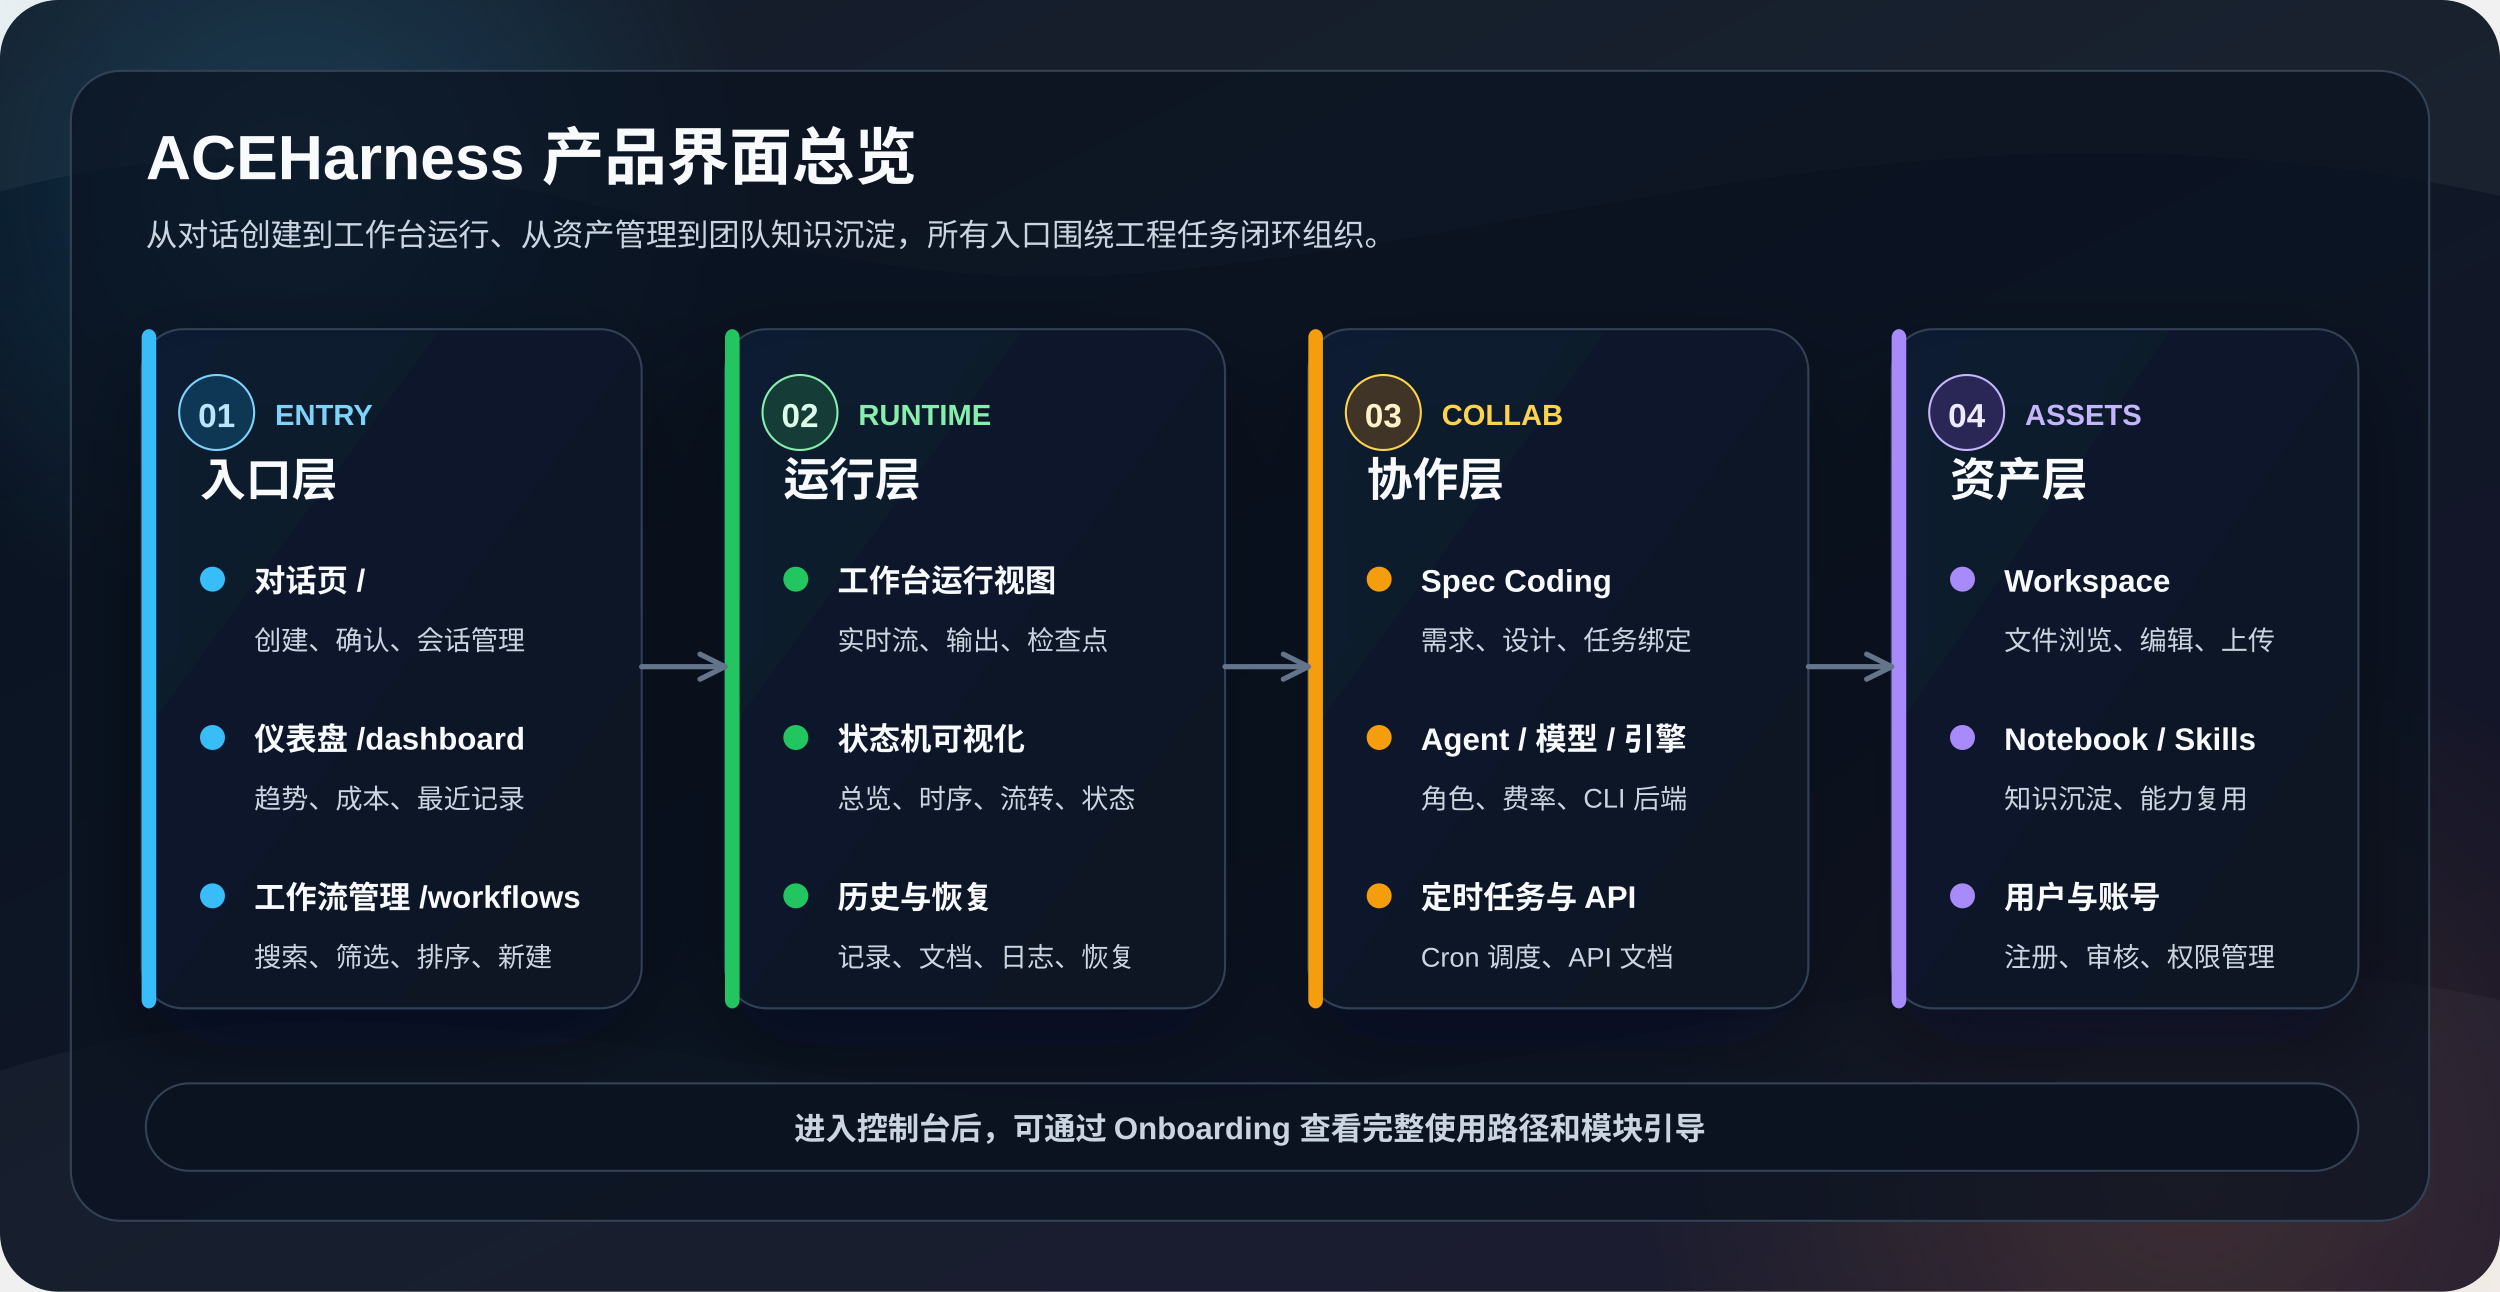
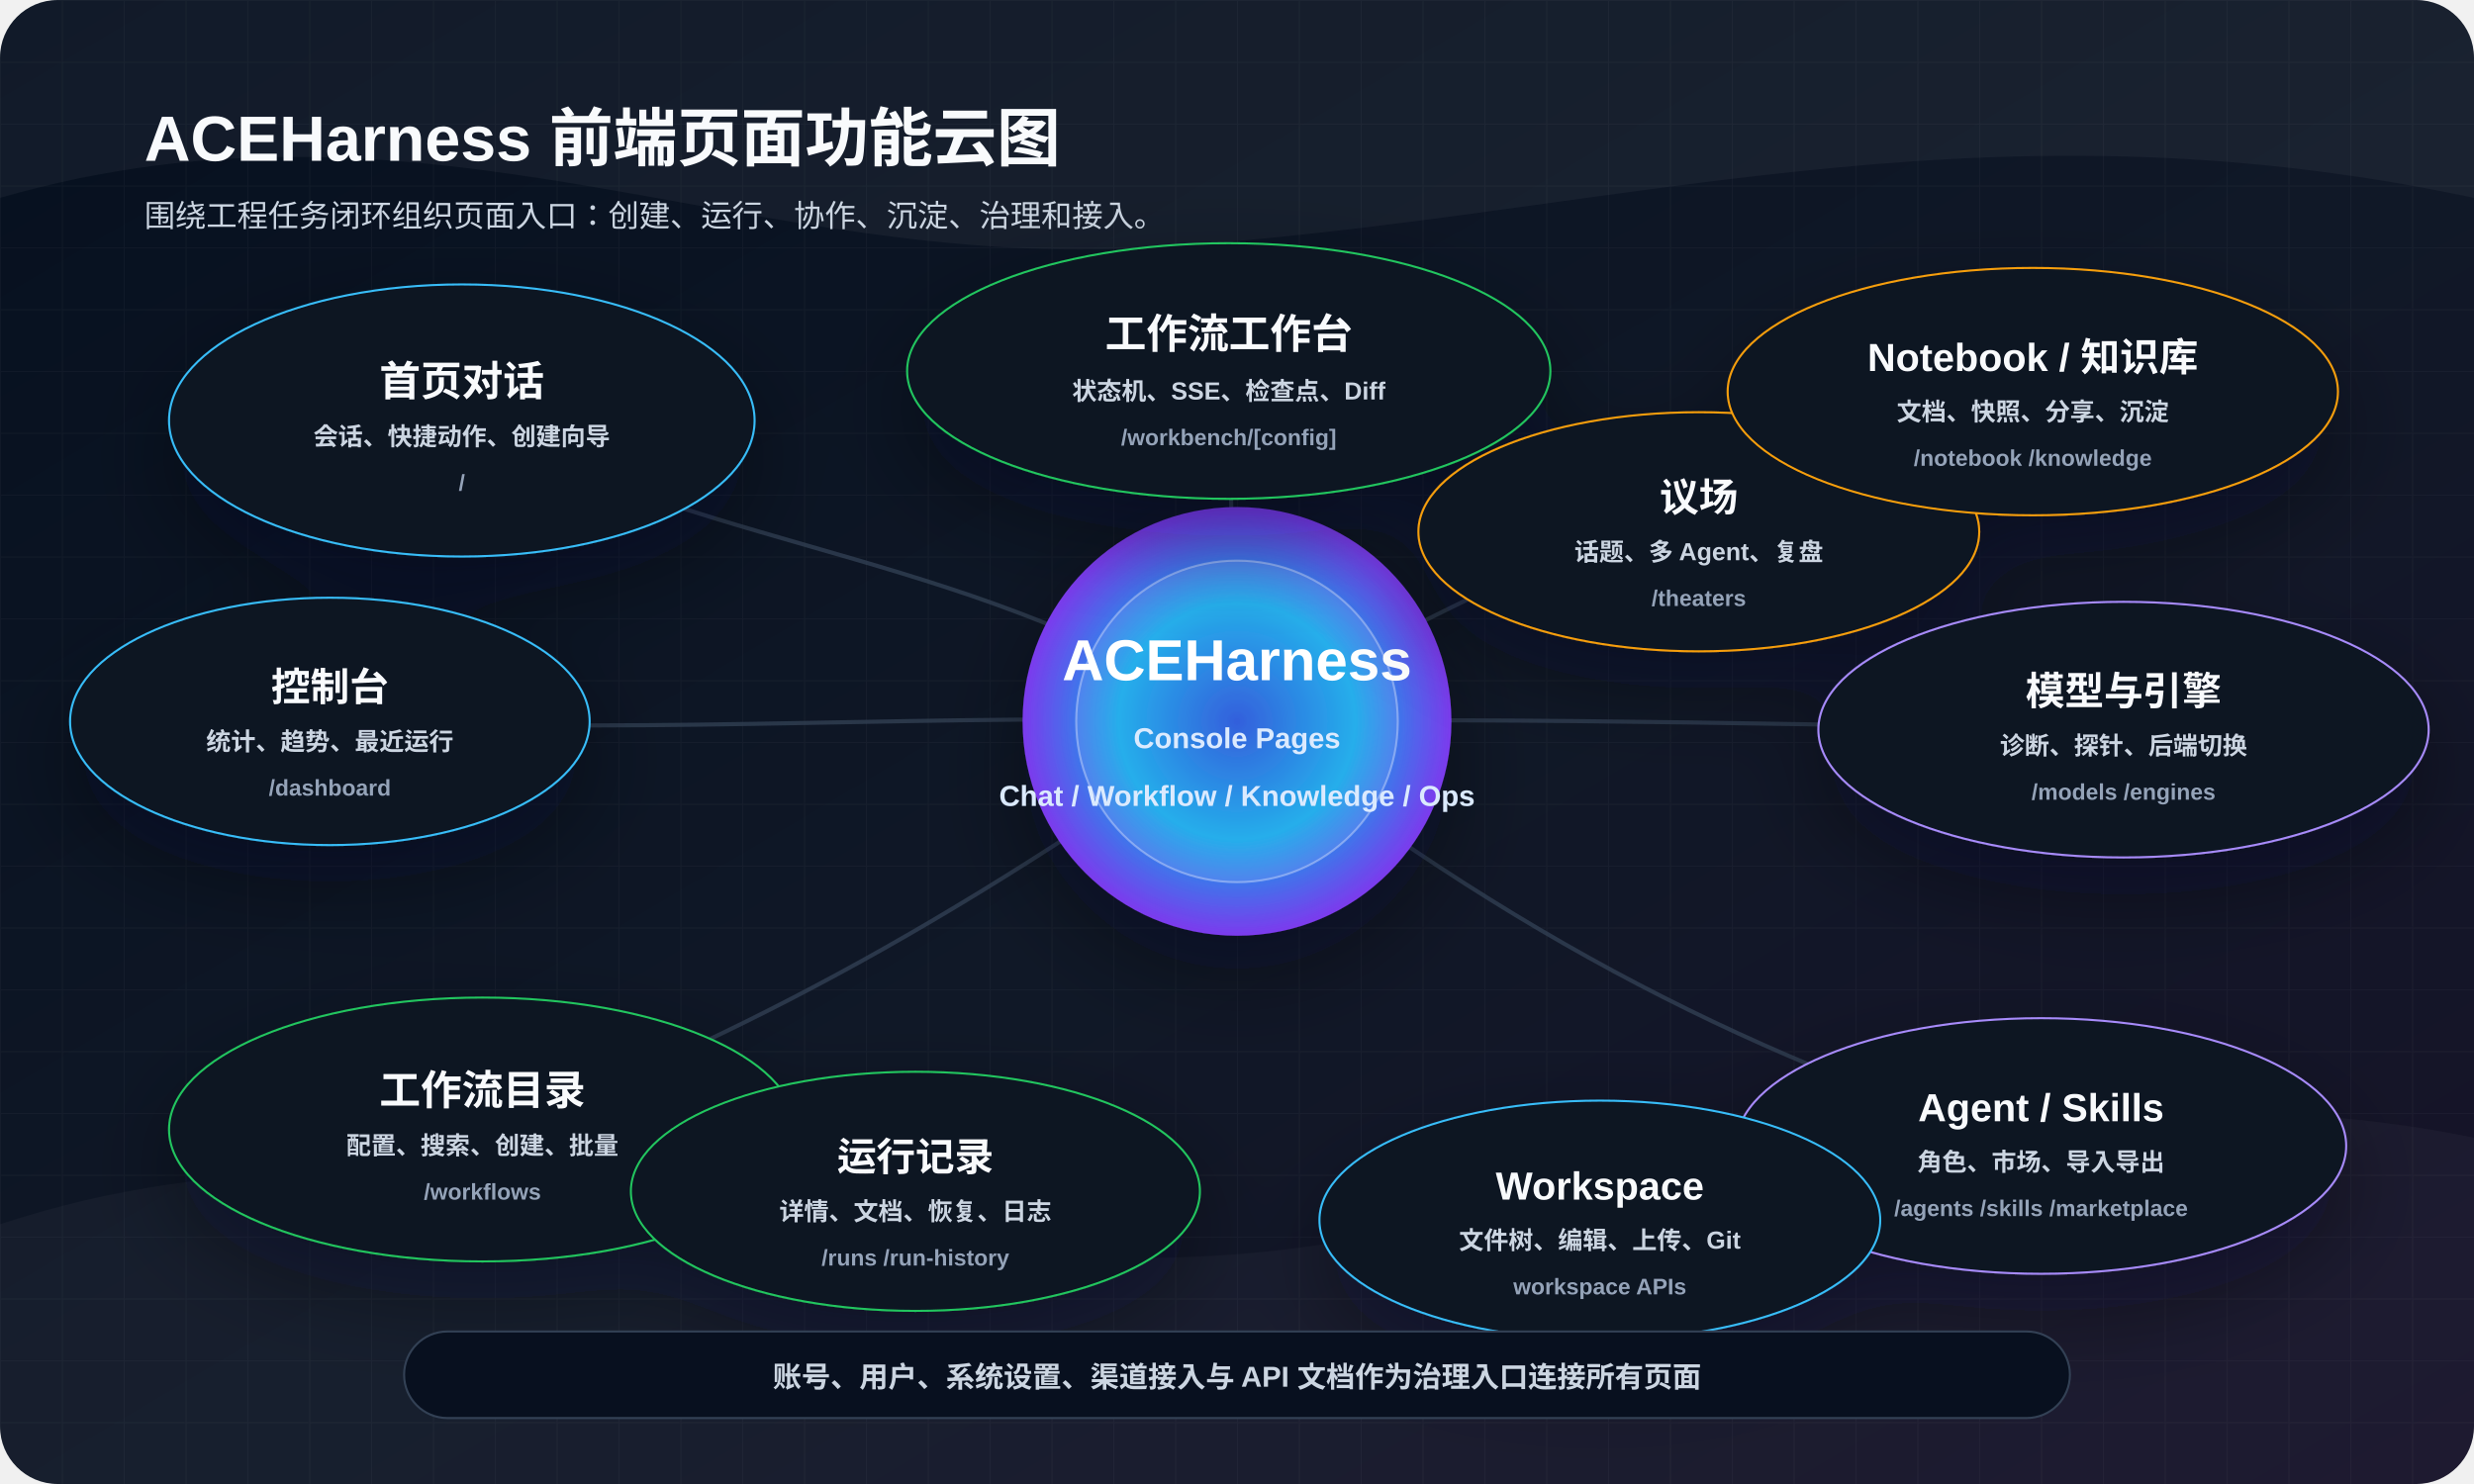
- <svg xmlns="http://www.w3.org/2000/svg" width="1200" height="620" viewBox="0 0 1200 620" fill="none" role="img" aria-labelledby="title desc">
+ <svg xmlns="http://www.w3.org/2000/svg" width="1200" height="720" viewBox="0 0 1200 720" fill="none" role="img" aria-labelledby="title desc">
  <defs>
    <linearGradient id="bg" x1="0" y1="0" x2="1" y2="1">
-       <stop offset="0%" stop-color="#07111F" />
-       <stop offset="55%" stop-color="#101827" />
+       <stop offset="0%" stop-color="#06101F" />
+       <stop offset="54%" stop-color="#101827" />
      <stop offset="100%" stop-color="#171329" />
    </linearGradient>
-     <linearGradient id="panel" x1="0" y1="0" x2="1" y2="1">
-       <stop offset="0%" stop-color="#111C31" stop-opacity="0.98" />
-       <stop offset="100%" stop-color="#0B1220" stop-opacity="0.98" />
-     </linearGradient>
-     <radialGradient id="glowBlue" cx="50%" cy="50%" r="50%">
-       <stop offset="0%" stop-color="#38BDF8" stop-opacity="0.20" />
-       <stop offset="100%" stop-color="#38BDF8" stop-opacity="0" />
+     <radialGradient id="core" cx="50%" cy="50%" r="50%">
+       <stop offset="0%" stop-color="#1D4ED8" />
+       <stop offset="55%" stop-color="#0EA5E9" />
+       <stop offset="100%" stop-color="#7C3AED" />
    </radialGradient>
-     <radialGradient id="glowOrange" cx="50%" cy="50%" r="50%">
-       <stop offset="0%" stop-color="#FB923C" stop-opacity="0.15" />
-       <stop offset="100%" stop-color="#FB923C" stop-opacity="0" />
-     </radialGradient>
-     <filter id="shadow" x="-12%" y="-16%" width="124%" height="142%">
+     <pattern id="grid" width="30" height="30" patternUnits="userSpaceOnUse">
+       <path d="M30 0H0V30" stroke="#FFFFFF" stroke-opacity="0.035" />
+     </pattern>
+     <filter id="shadow" x="-14%" y="-18%" width="128%" height="148%">
      <feDropShadow dx="0" dy="18" stdDeviation="22" flood-color="#020617" flood-opacity="0.38" />
    </filter>
    <style>
      .font { font-family: Arial, "Microsoft YaHei", "PingFang SC", sans-serif; }
-       .title { fill: #F8FAFC; font-size: 30px; font-weight: 800; }
+       .title { fill: #F8FAFC; font-size: 31px; font-weight: 800; }
      .subtitle { fill: #CBD5E1; font-size: 15px; }
-       .layer { fill: #F8FAFC; font-size: 22px; font-weight: 800; }
-       .item { fill: #F8FAFC; font-size: 15px; font-weight: 700; }
-       .desc { fill: #CBD5E1; font-size: 13px; }
+       .center { fill: #FFFFFF; font-size: 28px; font-weight: 800; }
+       .centerSub { fill: #DBEAFE; font-size: 14px; font-weight: 700; }
+       .bubble { fill: #F8FAFC; font-weight: 800; }
+       .sub { fill: #CBD5E1; font-size: 12px; font-weight: 700; }
+       .path { fill: #94A3B8; font-size: 11px; font-weight: 700; }
    </style>
  </defs>
-   <rect width="1200" height="620" rx="28" fill="url(#bg)" />
-   <circle cx="140" cy="90" r="220" fill="url(#glowBlue)" />
-   <circle cx="1050" cy="560" r="260" fill="url(#glowOrange)" />
-   <path d="M0 92C206 36 344 144 535 132C742 118 930 36 1200 94V0H0Z" fill="#FFFFFF" fill-opacity="0.045" />
-   <path d="M0 514C210 446 410 548 600 526C828 498 1008 438 1200 480V620H0Z" fill="#FFFFFF" fill-opacity="0.035" />
-   <rect x="34" y="34" width="1132" height="552" rx="24" fill="#0B1220" fill-opacity="0.72" stroke="#334155" />
+   <rect width="1200" height="720" rx="28" fill="url(#bg)" />
+   <rect width="1200" height="720" rx="28" fill="url(#grid)" />
+   <path d="M0 96C208 36 362 132 560 120C780 106 956 44 1200 96V0H0Z" fill="#FFFFFF" fill-opacity="0.045" />
+   <path d="M0 594C224 520 414 638 640 604C882 568 1022 516 1200 552V720H0Z" fill="#FFFFFF" fill-opacity="0.035" />
  <g class="font">
-     <text x="70" y="86" class="title">ACEHarness 产品界面总览</text>
-     <text x="70" y="118" class="subtitle">从对话创建到工作台运行、从资产管理到团队知识沉淀，所有入口围绕工程任务闭环组织。</text>
+     <text x="70" y="78" class="title">ACEHarness 前端页面功能云图</text>
+     <text x="70" y="110" class="subtitle">围绕工程任务闭环组织页面入口：创建、运行、协作、沉淀、治理和接入。</text>
+   </g>
+   <g opacity="0.75" stroke="#334155" stroke-width="2">
+     <path d="M600 350C472 268 356 270 230 206" />
+     <path d="M600 350C454 346 330 356 176 350" />
+     <path d="M600 350C456 452 354 506 222 556" />
+     <path d="M600 350C598 262 596 218 596 184" />
+     <path d="M600 350C730 276 832 234 966 194" />
+     <path d="M600 350C748 348 890 352 1030 354" />
+     <path d="M600 350C736 456 850 514 998 560" />
  </g>
  <g class="font" filter="url(#shadow)">
-     <rect x="68" y="158" width="240" height="326" rx="20" fill="url(#panel)" stroke="#334155" />
-     <rect x="68" y="158" width="7" height="326" rx="4" fill="#38BDF8" />
-     <circle cx="104" cy="198" r="18" fill="#0EA5E9" fill-opacity="0.20" stroke="#7DD3FC" />
-     <text x="104" y="205" text-anchor="middle" fill="#BAE6FD" font-size="16" font-weight="800">01</text>
-     <text x="132" y="204" fill="#7DD3FC" font-size="14" font-weight="800">ENTRY</text>
-     <text x="96" y="238" class="layer">入口层</text>
-     <circle cx="102" cy="278" r="6" fill="#38BDF8" />
-     <text x="122" y="284" class="item">对话页 /</text>
-     <text x="122" y="312" class="desc">创建、确认、会话管理</text>
-     <circle cx="102" cy="354" r="6" fill="#38BDF8" />
-     <text x="122" y="360" class="item">仪表盘 /dashboard</text>
-     <text x="122" y="388" class="desc">趋势、成本、最近记录</text>
-     <circle cx="102" cy="430" r="6" fill="#38BDF8" />
-     <text x="122" y="436" class="item">工作流管理 /workflows</text>
-     <text x="122" y="464" class="desc">搜索、筛选、排序、新建</text>
-     <rect x="348" y="158" width="240" height="326" rx="20" fill="url(#panel)" stroke="#334155" />
-     <rect x="348" y="158" width="7" height="326" rx="4" fill="#22C55E" />
-     <circle cx="384" cy="198" r="18" fill="#22C55E" fill-opacity="0.20" stroke="#86EFAC" />
-     <text x="384" y="205" text-anchor="middle" fill="#DCFCE7" font-size="16" font-weight="800">02</text>
-     <text x="412" y="204" fill="#86EFAC" font-size="14" font-weight="800">RUNTIME</text>
-     <text x="376" y="238" class="layer">运行层</text>
-     <circle cx="382" cy="278" r="6" fill="#22C55E" />
-     <text x="402" y="284" class="item">工作台运行视图</text>
-     <text x="402" y="312" class="desc">实时流、输出、检查点</text>
-     <circle cx="382" cy="354" r="6" fill="#22C55E" />
-     <text x="402" y="360" class="item">状态机可视化</text>
-     <text x="402" y="388" class="desc">总览、时序、流转、状态</text>
-     <circle cx="382" cy="430" r="6" fill="#22C55E" />
-     <text x="402" y="436" class="item">历史与恢复</text>
-     <text x="402" y="464" class="desc">记录、文档、日志、恢复</text>
-     <rect x="628" y="158" width="240" height="326" rx="20" fill="url(#panel)" stroke="#334155" />
-     <rect x="628" y="158" width="7" height="326" rx="4" fill="#F59E0B" />
-     <circle cx="664" cy="198" r="18" fill="#F59E0B" fill-opacity="0.20" stroke="#FCD34D" />
-     <text x="664" y="205" text-anchor="middle" fill="#FEF3C7" font-size="16" font-weight="800">03</text>
-     <text x="692" y="204" fill="#FCD34D" font-size="14" font-weight="800">COLLAB</text>
-     <text x="656" y="238" class="layer">协作层</text>
-     <circle cx="662" cy="278" r="6" fill="#F59E0B" />
-     <text x="682" y="284" class="item">Spec Coding</text>
-     <text x="682" y="312" class="desc">需求、设计、任务绑定</text>
-     <circle cx="662" cy="354" r="6" fill="#F59E0B" />
-     <text x="682" y="360" class="item">Agent / 模型 / 引擎</text>
-     <text x="682" y="388" class="desc">角色、费率、CLI 后端</text>
-     <circle cx="662" cy="430" r="6" fill="#F59E0B" />
-     <text x="682" y="436" class="item">定时任务与 API</text>
-     <text x="682" y="464" class="desc">Cron 调度、API 文档</text>
-     <rect x="908" y="158" width="224" height="326" rx="20" fill="url(#panel)" stroke="#334155" />
-     <rect x="908" y="158" width="7" height="326" rx="4" fill="#A78BFA" />
-     <circle cx="944" cy="198" r="18" fill="#8B5CF6" fill-opacity="0.20" stroke="#C4B5FD" />
-     <text x="944" y="205" text-anchor="middle" fill="#EDE9FE" font-size="16" font-weight="800">04</text>
-     <text x="972" y="204" fill="#C4B5FD" font-size="14" font-weight="800">ASSETS</text>
-     <text x="936" y="238" class="layer">资产层</text>
-     <circle cx="942" cy="278" r="6" fill="#A78BFA" />
-     <text x="962" y="284" class="item">Workspace</text>
-     <text x="962" y="312" class="desc">文件浏览、编辑、上传</text>
-     <circle cx="942" cy="354" r="6" fill="#A78BFA" />
-     <text x="962" y="360" class="item">Notebook / Skills</text>
-     <text x="962" y="388" class="desc">知识沉淀、能力复用</text>
-     <circle cx="942" cy="430" r="6" fill="#A78BFA" />
-     <text x="962" y="436" class="item">用户与账号</text>
-     <text x="962" y="464" class="desc">注册、审核、权限管理</text>
+     <circle cx="600" cy="350" r="104" fill="url(#core)" />
+     <circle cx="600" cy="350" r="78" fill="#FFFFFF" fill-opacity="0.10" stroke="#FFFFFF" stroke-opacity="0.34" />
+     <text x="600" y="330" text-anchor="middle" class="center">ACEHarness</text>
+     <text x="600" y="363" text-anchor="middle" class="centerSub">Console Pages</text>
+     <text x="600" y="391" text-anchor="middle" class="centerSub">Chat / Workflow / Knowledge / Ops</text>
  </g>
-   <g stroke="#64748B" stroke-width="2.5" stroke-linecap="round" stroke-linejoin="round">
-     <path d="M308 320H348" />
-     <path d="M588 320H628" />
-     <path d="M868 320H908" />
-     <path d="M336 314L348 320L336 326" />
-     <path d="M616 314L628 320L616 326" />
-     <path d="M896 314L908 320L896 326" />
+   <g class="font" filter="url(#shadow)">
+     <ellipse cx="224" cy="204" rx="142" ry="66" fill="#0B1220" stroke="#38BDF8" />
+     <text x="224" y="192" text-anchor="middle" class="bubble" font-size="20">首页对话</text>
+     <text x="224" y="216" text-anchor="middle" class="sub">会话、快捷动作、创建向导</text>
+     <text x="224" y="238" text-anchor="middle" class="path">/</text>
+     <ellipse cx="160" cy="350" rx="126" ry="60" fill="#0B1220" stroke="#38BDF8" />
+     <text x="160" y="340" text-anchor="middle" class="bubble" font-size="19">控制台</text>
+     <text x="160" y="364" text-anchor="middle" class="sub">统计、趋势、最近运行</text>
+     <text x="160" y="386" text-anchor="middle" class="path">/dashboard</text>
+     <ellipse cx="234" cy="548" rx="152" ry="64" fill="#0B1220" stroke="#22C55E" />
+     <text x="234" y="536" text-anchor="middle" class="bubble" font-size="20">工作流目录</text>
+     <text x="234" y="560" text-anchor="middle" class="sub">配置、搜索、创建、批量</text>
+     <text x="234" y="582" text-anchor="middle" class="path">/workflows</text>
+     <ellipse cx="444" cy="578" rx="138" ry="58" fill="#0B1220" stroke="#22C55E" />
+     <text x="444" y="568" text-anchor="middle" class="bubble" font-size="19">运行记录</text>
+     <text x="444" y="592" text-anchor="middle" class="sub">详情、文档、恢复、日志</text>
+     <text x="444" y="614" text-anchor="middle" class="path">/runs /run-history</text>
+     <ellipse cx="596" cy="180" rx="156" ry="62" fill="#0B1220" stroke="#22C55E" />
+     <text x="596" y="169" text-anchor="middle" class="bubble" font-size="20">工作流工作台</text>
+     <text x="596" y="194" text-anchor="middle" class="sub">状态机、SSE、检查点、Diff</text>
+     <text x="596" y="216" text-anchor="middle" class="path">/workbench/[config]</text>
+     <ellipse cx="824" cy="258" rx="136" ry="58" fill="#0B1220" stroke="#F59E0B" />
+     <text x="824" y="248" text-anchor="middle" class="bubble" font-size="19">议场</text>
+     <text x="824" y="272" text-anchor="middle" class="sub">话题、多 Agent、复盘</text>
+     <text x="824" y="294" text-anchor="middle" class="path">/theaters</text>
+     <ellipse cx="986" cy="190" rx="148" ry="60" fill="#0B1220" stroke="#F59E0B" />
+     <text x="986" y="180" text-anchor="middle" class="bubble" font-size="19">Notebook / 知识库</text>
+     <text x="986" y="204" text-anchor="middle" class="sub">文档、快照、分享、沉淀</text>
+     <text x="986" y="226" text-anchor="middle" class="path">/notebook /knowledge</text>
+     <ellipse cx="1030" cy="354" rx="148" ry="62" fill="#0B1220" stroke="#A78BFA" />
+     <text x="1030" y="342" text-anchor="middle" class="bubble" font-size="19">模型与引擎</text>
+     <text x="1030" y="366" text-anchor="middle" class="sub">诊断、探针、后端切换</text>
+     <text x="1030" y="388" text-anchor="middle" class="path">/models /engines</text>
+     <ellipse cx="990" cy="556" rx="148" ry="62" fill="#0B1220" stroke="#A78BFA" />
+     <text x="990" y="544" text-anchor="middle" class="bubble" font-size="19">Agent / Skills</text>
+     <text x="990" y="568" text-anchor="middle" class="sub">角色、市场、导入导出</text>
+     <text x="990" y="590" text-anchor="middle" class="path">/agents /skills /marketplace</text>
+     <ellipse cx="776" cy="592" rx="136" ry="58" fill="#0B1220" stroke="#38BDF8" />
+     <text x="776" y="582" text-anchor="middle" class="bubble" font-size="19">Workspace</text>
+     <text x="776" y="606" text-anchor="middle" class="sub">文件树、编辑、上传、Git</text>
+     <text x="776" y="628" text-anchor="middle" class="path">workspace APIs</text>
  </g>
  <g class="font">
-     <rect x="70" y="520" width="1062" height="42" rx="21" fill="#0B1220" fill-opacity="0.92" stroke="#334155" />
-     <text x="600" y="547" text-anchor="middle" fill="#CBD5E1" font-size="15" font-weight="700">进入控制台后，可通过 Onboarding 查看完整使用路径和模块引导</text>
+     <rect x="196" y="646" width="808" height="42" rx="21" fill="#08101F" stroke="#334155" />
+     <text x="600" y="673" text-anchor="middle" fill="#CBD5E1" font-size="14" font-weight="800">账号、用户、系统设置、渠道接入与 API 文档作为治理入口连接所有页面</text>
  </g>
</svg>
